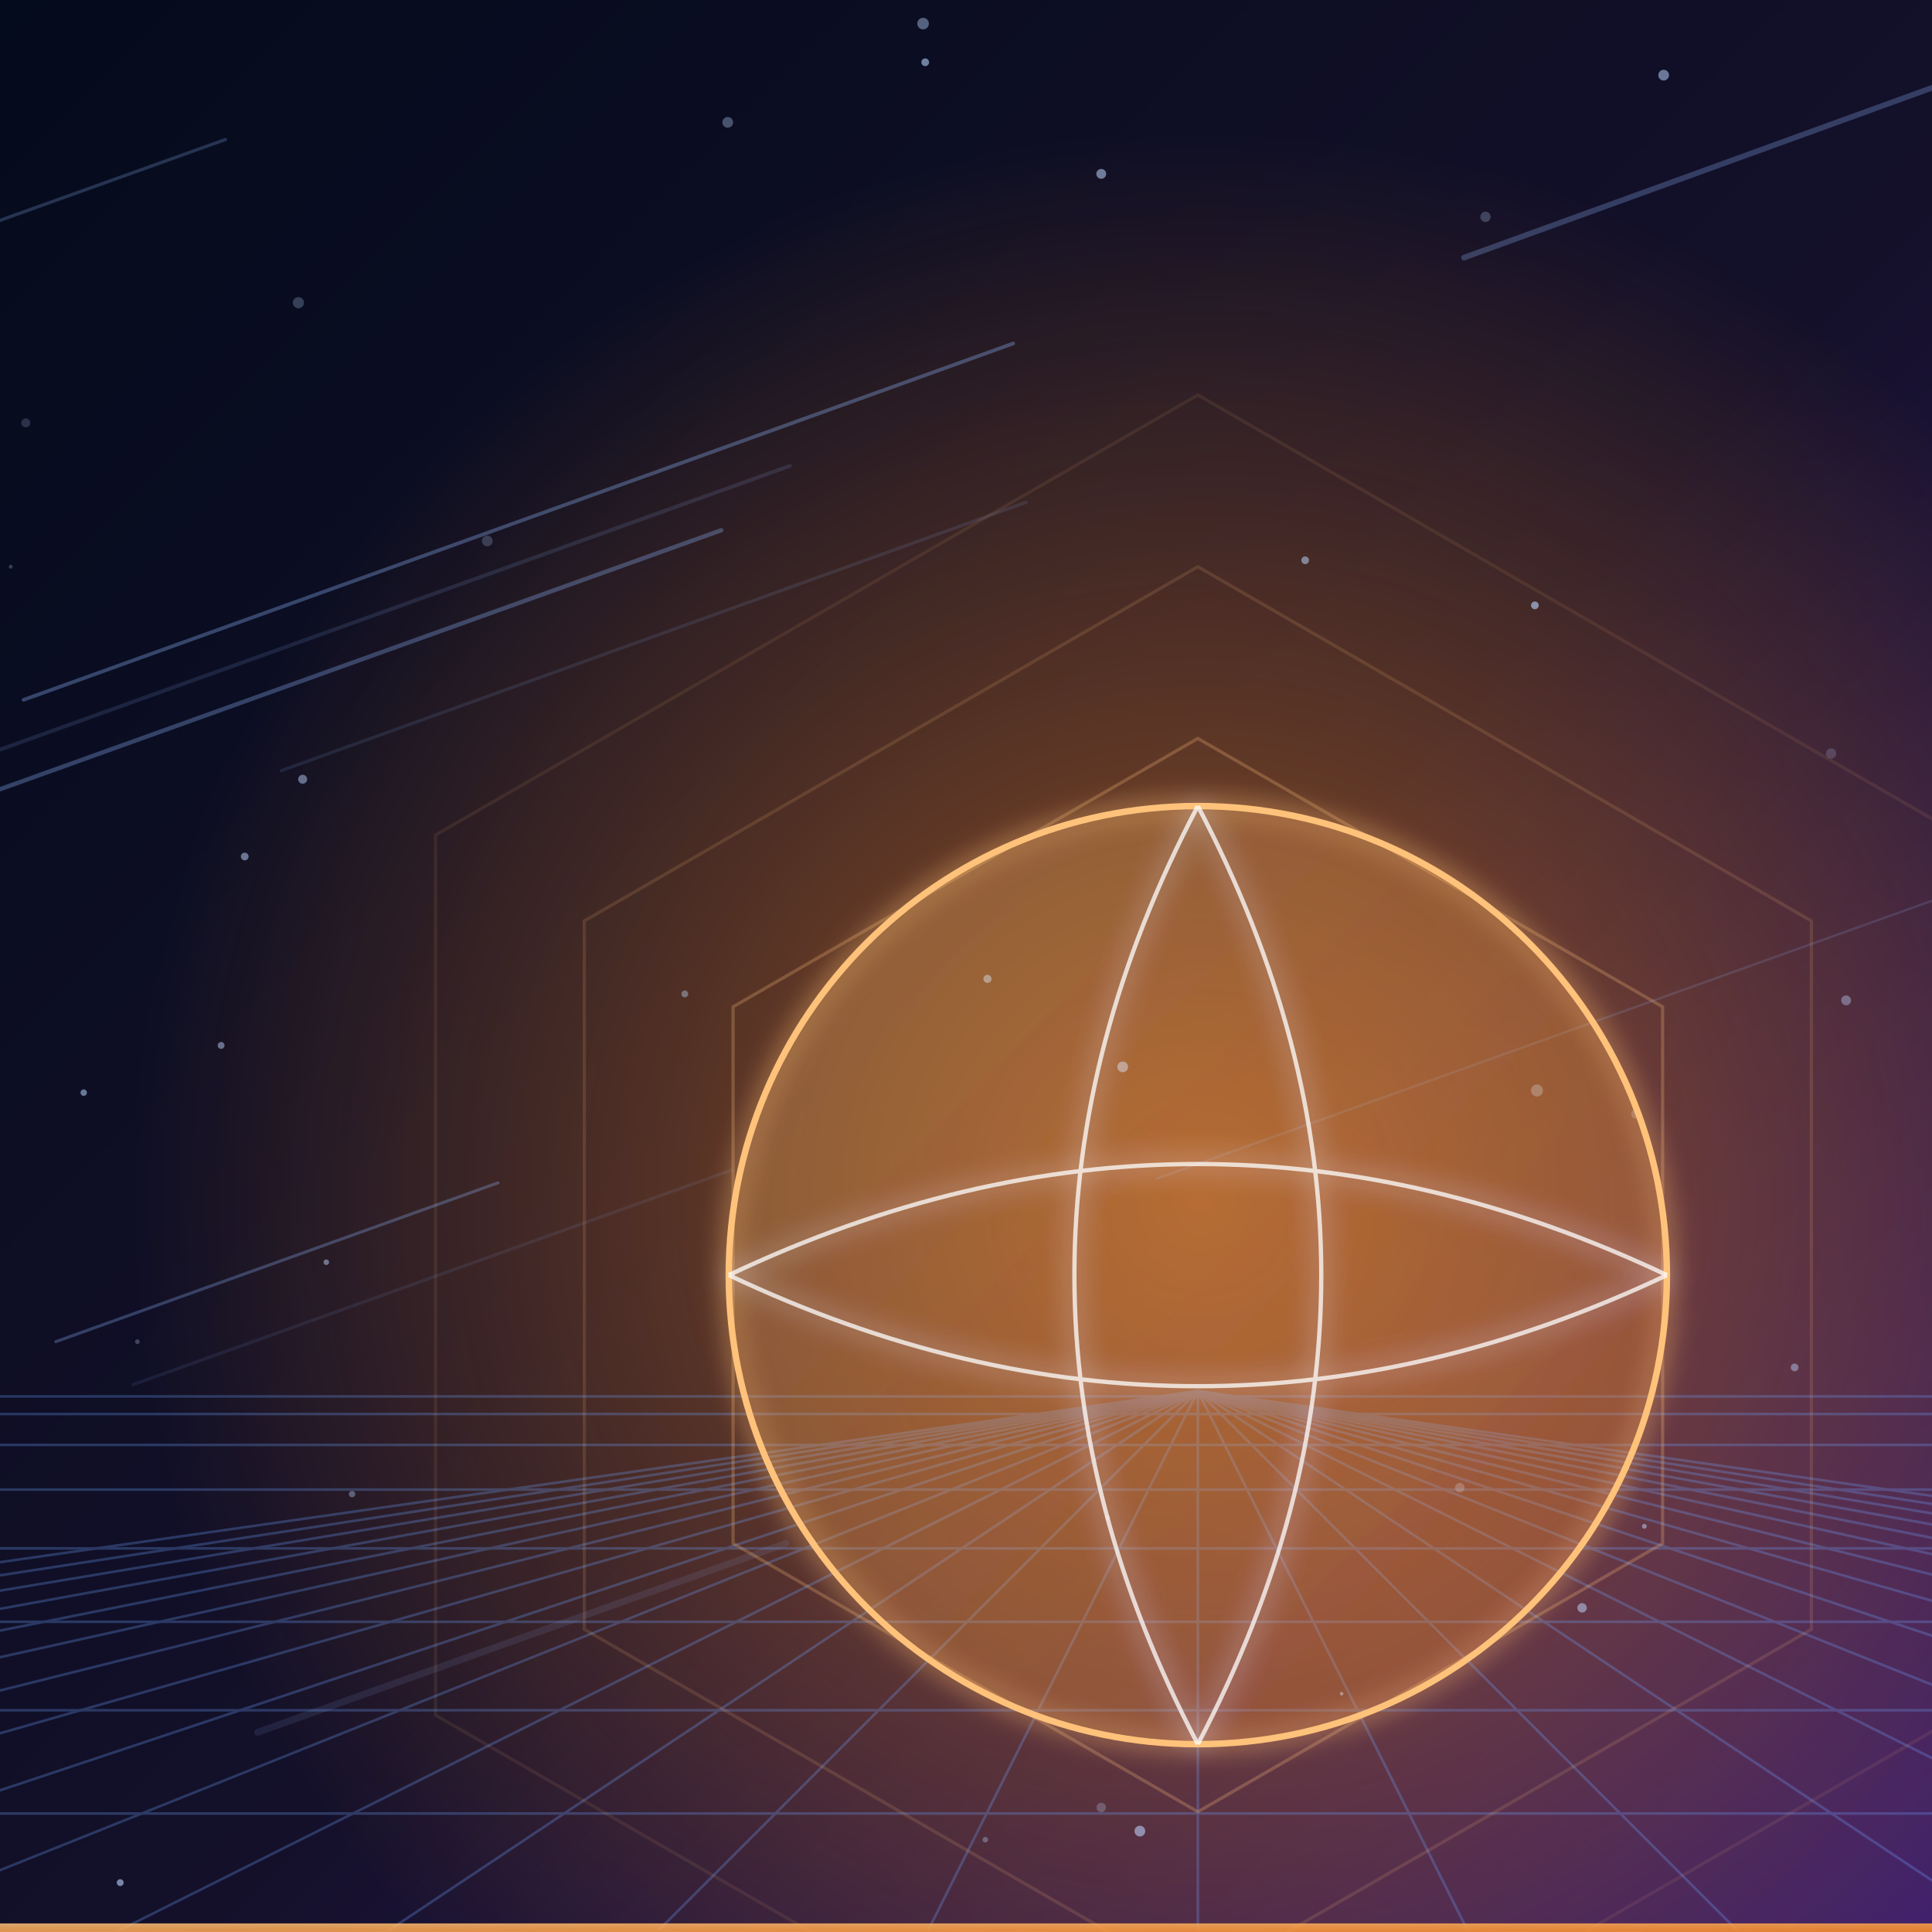
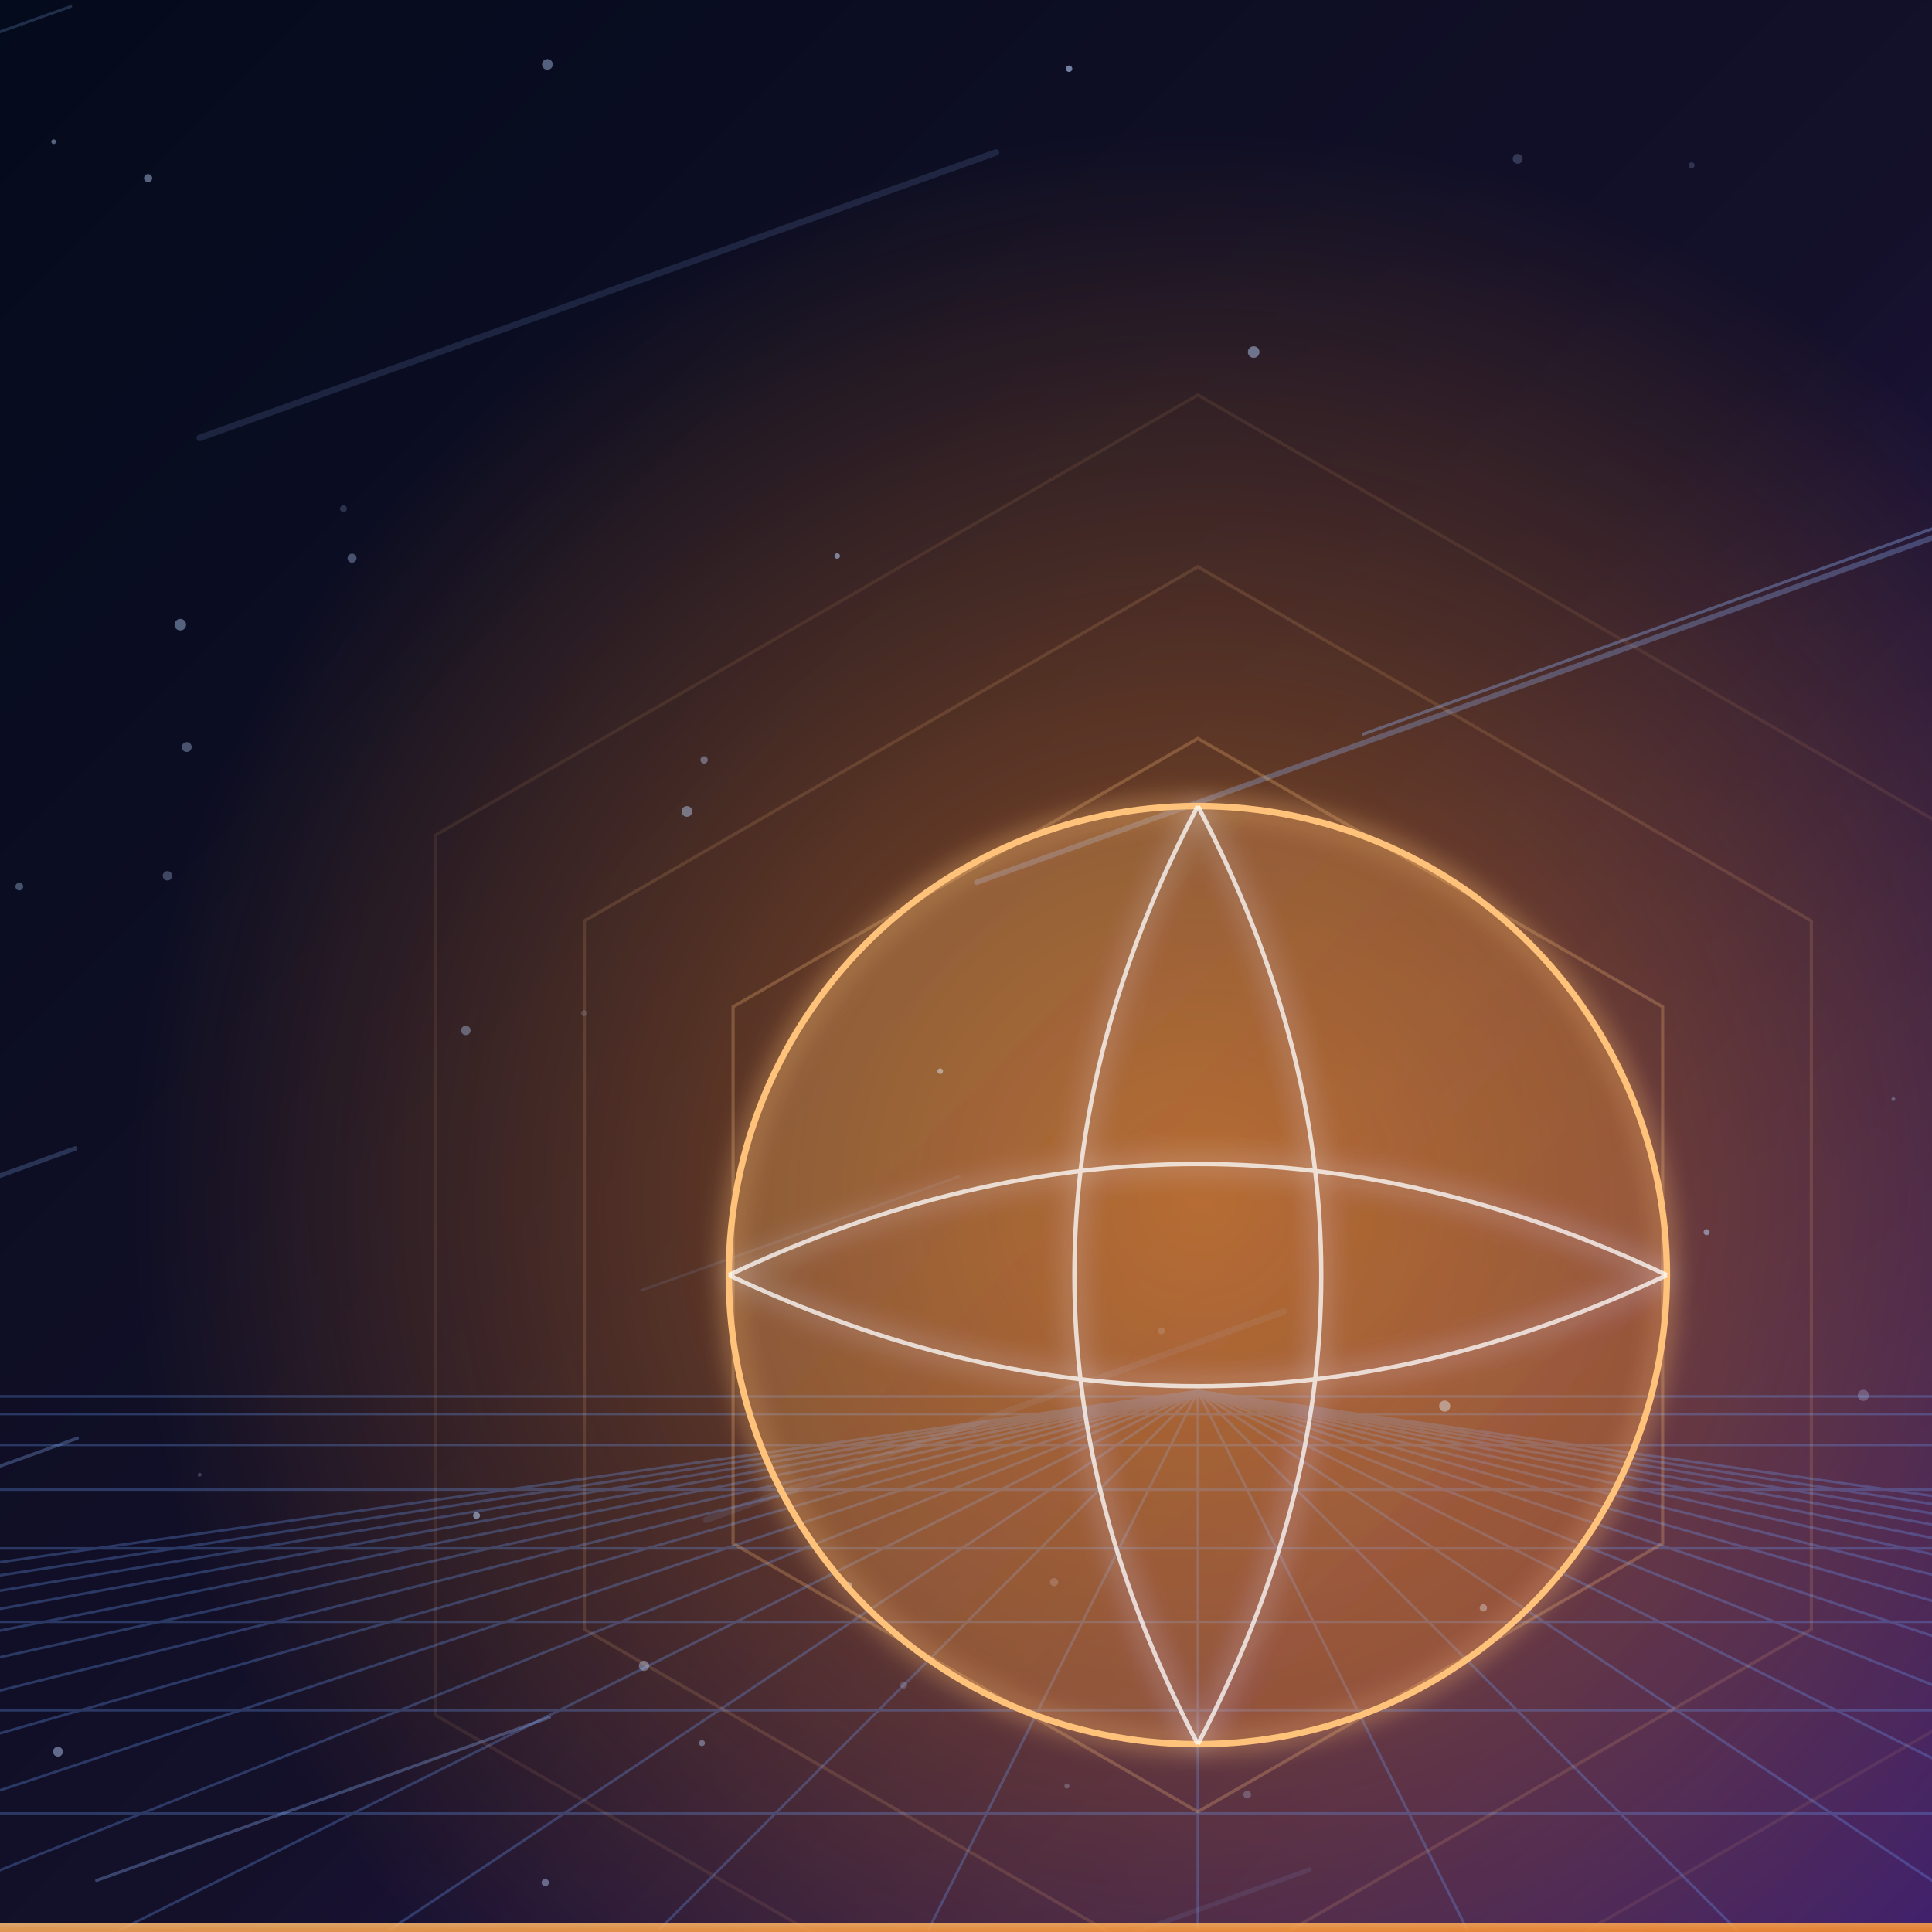
<svg xmlns="http://www.w3.org/2000/svg" viewBox="0 0 900 900" width="900" height="900" preserveAspectRatio="xMidYMid slice">
  <defs>
    <linearGradient id="bg" x1="0" y1="0" x2="1" y2="1">
      <stop offset="0" stop-color="#040b1c" />
      <stop offset=".55" stop-color="#14102a" />
      <stop offset="1" stop-color="#3d1f6e" />
    </linearGradient>
    <radialGradient id="halo" cx="0.62" cy="0.62" r="0.55">
      <stop offset="0" stop-color="#ff8a1f" stop-opacity=".55" />
      <stop offset="1" stop-color="#ff8a1f" stop-opacity="0" />
    </radialGradient>
    <linearGradient id="shape" x1="0" y1="0" x2="1" y2="1">
      <stop offset="0" stop-color="#ffc27a" />
      <stop offset="1" stop-color="#ff8a1f" />
    </linearGradient>
    <linearGradient id="fade" x1="0" y1="0" x2="0" y2="1">
      <stop offset="0" stop-color="#fff" stop-opacity="0" />
      <stop offset=".35" stop-color="#fff" stop-opacity="1" />
    </linearGradient>
    <mask id="fadeUp">
      <rect width="900" height="900" fill="url(#fade)" />
    </mask>
    <filter id="glow" x="-30%" y="-30%" width="160%" height="160%">
      <feGaussianBlur stdDeviation="6" result="b" />
      <feMerge>
        <feMergeNode in="b" />
        <feMergeNode in="SourceGraphic" />
      </feMerge>
    </filter>
  </defs>
  <rect width="900" height="900" fill="url(#bg)" />
  <rect width="900" height="900" fill="url(#halo)" />
  <g stroke="#6aa3ff" stroke-width="1.2" opacity=".28" mask="url(#fadeUp)">
    <line x1="558" y1="648" x2="-1206" y2="900" />
    <line x1="558" y1="648" x2="-1080" y2="900" />
    <line x1="558" y1="648" x2="-954" y2="900" />
    <line x1="558" y1="648" x2="-828" y2="900" />
    <line x1="558" y1="648" x2="-702" y2="900" />
    <line x1="558" y1="648" x2="-576" y2="900" />
    <line x1="558" y1="648" x2="-450" y2="900" />
    <line x1="558" y1="648" x2="-324" y2="900" />
    <line x1="558" y1="648" x2="-198" y2="900" />
    <line x1="558" y1="648" x2="-72" y2="900" />
    <line x1="558" y1="648" x2="54" y2="900" />
    <line x1="558" y1="648" x2="180" y2="900" />
    <line x1="558" y1="648" x2="306" y2="900" />
    <line x1="558" y1="648" x2="432" y2="900" />
    <line x1="558" y1="648" x2="558" y2="900" />
    <line x1="558" y1="648" x2="684" y2="900" />
    <line x1="558" y1="648" x2="810" y2="900" />
    <line x1="558" y1="648" x2="936" y2="900" />
    <line x1="558" y1="648" x2="1062" y2="900" />
    <line x1="558" y1="648" x2="1188" y2="900" />
    <line x1="558" y1="648" x2="1314" y2="900" />
    <line x1="558" y1="648" x2="1440" y2="900" />
    <line x1="558" y1="648" x2="1566" y2="900" />
    <line x1="558" y1="648" x2="1692" y2="900" />
    <line x1="558" y1="648" x2="1818" y2="900" />
    <line x1="558" y1="648" x2="1944" y2="900" />
    <line x1="558" y1="648" x2="2070" y2="900" />
    <line x1="558" y1="648" x2="2196" y2="900" />
    <line x1="558" y1="648" x2="2322" y2="900" />
    <line x1="0" y1="650.5" x2="900" y2="650.5" />
    <line x1="0" y1="658.7" x2="900" y2="658.7" />
    <line x1="0" y1="673.1" x2="900" y2="673.1" />
    <line x1="0" y1="693.9" x2="900" y2="693.9" />
    <line x1="0" y1="721.3" x2="900" y2="721.3" />
    <line x1="0" y1="755.5" x2="900" y2="755.5" />
    <line x1="0" y1="796.7" x2="900" y2="796.7" />
    <line x1="0" y1="844.8" x2="900" y2="844.8" />
    <line x1="0" y1="900.0" x2="900" y2="900.0" />
  </g>
-   <line x1="341" y1="545" x2="62" y2="645" stroke="#8fb8ff" stroke-width="1.5" stroke-linecap="round" opacity="0.09" />
-   <line x1="232" y1="551" x2="26" y2="625" stroke="#8fb8ff" stroke-width="1.4" stroke-linecap="round" opacity="0.29" />
-   <line x1="919" y1="34" x2="682" y2="120" stroke="#8fb8ff" stroke-width="2.6" stroke-linecap="round" opacity="0.27" />
-   <line x1="924" y1="411" x2="539" y2="549" stroke="#8fb8ff" stroke-width="1.1" stroke-linecap="round" opacity="0.16" />
-   <line x1="105" y1="65" x2="-146" y2="155" stroke="#8fb8ff" stroke-width="1.5" stroke-linecap="round" opacity="0.23" />
-   <line x1="472" y1="160" x2="11" y2="326" stroke="#8fb8ff" stroke-width="1.7" stroke-linecap="round" opacity="0.33" />
-   <line x1="336" y1="247" x2="-65" y2="391" stroke="#8fb8ff" stroke-width="2.0" stroke-linecap="round" opacity="0.31" />
-   <line x1="366" y1="719" x2="120" y2="807" stroke="#8fb8ff" stroke-width="3.2" stroke-linecap="round" opacity="0.11" />
-   <line x1="368" y1="217" x2="-147" y2="402" stroke="#8fb8ff" stroke-width="1.8" stroke-linecap="round" opacity="0.14" />
-   <line x1="478" y1="234" x2="131" y2="359" stroke="#8fb8ff" stroke-width="1.5" stroke-linecap="round" opacity="0.12" />
-   <circle cx="164" cy="696" r="1.5" fill="#bcd6ff" opacity="0.37" />
-   <circle cx="339" cy="57" r="2.5" fill="#bcd6ff" opacity="0.34" />
-   <circle cx="680" cy="693" r="2.2" fill="#bcd6ff" opacity="0.32" />
-   <circle cx="516" cy="707" r="1.2" fill="#bcd6ff" opacity="0.30" />
-   <circle cx="5" cy="264" r="0.9" fill="#bcd6ff" opacity="0.25" />
-   <circle cx="531" cy="853" r="2.5" fill="#bcd6ff" opacity="0.57" />
-   <circle cx="141" cy="363" r="2.1" fill="#bcd6ff" opacity="0.47" />
-   <circle cx="56" cy="877" r="1.6" fill="#bcd6ff" opacity="0.60" />
-   <circle cx="737" cy="749" r="2.2" fill="#bcd6ff" opacity="0.52" />
-   <circle cx="608" cy="261" r="1.8" fill="#bcd6ff" opacity="0.52" />
-   <circle cx="430" cy="11" r="2.7" fill="#bcd6ff" opacity="0.42" />
-   <circle cx="39" cy="509" r="1.5" fill="#bcd6ff" opacity="0.52" />
-   <circle cx="114" cy="399" r="1.8" fill="#bcd6ff" opacity="0.51" />
-   <circle cx="625" cy="789" r="0.8" fill="#bcd6ff" opacity="0.60" />
-   <circle cx="12" cy="197" r="2.1" fill="#bcd6ff" opacity="0.19" />
-   <circle cx="853" cy="351" r="2.4" fill="#bcd6ff" opacity="0.19" />
-   <circle cx="139" cy="141" r="2.6" fill="#bcd6ff" opacity="0.25" />
-   <circle cx="103" cy="487" r="1.6" fill="#bcd6ff" opacity="0.48" />
-   <circle cx="836" cy="637" r="1.8" fill="#bcd6ff" opacity="0.44" />
-   <circle cx="152" cy="588" r="1.3" fill="#bcd6ff" opacity="0.48" />
-   <circle cx="460" cy="456" r="1.9" fill="#bcd6ff" opacity="0.55" />
-   <circle cx="860" cy="466" r="2.3" fill="#bcd6ff" opacity="0.39" />
-   <circle cx="715" cy="282" r="1.8" fill="#bcd6ff" opacity="0.60" />
-   <circle cx="523" cy="497" r="2.5" fill="#bcd6ff" opacity="0.60" />
-   <circle cx="775" cy="35" r="2.5" fill="#bcd6ff" opacity="0.52" />
-   <circle cx="431" cy="29" r="1.8" fill="#bcd6ff" opacity="0.57" />
-   <circle cx="762" cy="519" r="2.1" fill="#bcd6ff" opacity="0.30" />
-   <circle cx="64" cy="625" r="1.1" fill="#bcd6ff" opacity="0.27" />
-   <circle cx="692" cy="101" r="2.4" fill="#bcd6ff" opacity="0.25" />
-   <circle cx="513" cy="842" r="2.2" fill="#bcd6ff" opacity="0.26" />
-   <circle cx="459" cy="857" r="1.3" fill="#bcd6ff" opacity="0.33" />
-   <circle cx="716" cy="508" r="2.8" fill="#bcd6ff" opacity="0.37" />
-   <circle cx="766" cy="711" r="1.1" fill="#bcd6ff" opacity="0.52" />
-   <circle cx="513" cy="81" r="2.3" fill="#bcd6ff" opacity="0.54" />
-   <circle cx="319" cy="463" r="1.6" fill="#bcd6ff" opacity="0.40" />
-   <circle cx="227" cy="252" r="2.5" fill="#bcd6ff" opacity="0.22" />
+   <line x1="33" y1="3" x2="-285" y2="117" stroke="#8fb8ff" stroke-width="1.3" stroke-linecap="round" opacity="0.20" />
+   <line x1="901" y1="246" x2="635" y2="342" stroke="#8fb8ff" stroke-width="1.4" stroke-linecap="round" opacity="0.35" />
+   <line x1="921" y1="243" x2="455" y2="411" stroke="#8fb8ff" stroke-width="2.5" stroke-linecap="round" opacity="0.30" />
+   <line x1="36" y1="670" x2="-397" y2="826" stroke="#8fb8ff" stroke-width="1.5" stroke-linecap="round" opacity="0.29" />
+   <line x1="256" y1="800" x2="45" y2="876" stroke="#8fb8ff" stroke-width="1.4" stroke-linecap="round" opacity="0.32" />
+   <line x1="447" y1="548" x2="299" y2="601" stroke="#8fb8ff" stroke-width="1.2" stroke-linecap="round" opacity="0.12" />
+   <line x1="598" y1="611" x2="329" y2="708" stroke="#8fb8ff" stroke-width="3.0" stroke-linecap="round" opacity="0.11" />
+   <line x1="610" y1="871" x2="257" y2="998" stroke="#8fb8ff" stroke-width="2.2" stroke-linecap="round" opacity="0.10" />
+   <line x1="35" y1="535" x2="-189" y2="616" stroke="#8fb8ff" stroke-width="2.1" stroke-linecap="round" opacity="0.22" />
+   <line x1="464" y1="71" x2="93" y2="204" stroke="#8fb8ff" stroke-width="3.0" stroke-linecap="round" opacity="0.14" />
+   <circle cx="421" cy="785" r="1.6" fill="#bcd6ff" opacity="0.23" />
+   <circle cx="164" cy="260" r="2.1" fill="#bcd6ff" opacity="0.34" />
+   <circle cx="78" cy="408" r="2.2" fill="#bcd6ff" opacity="0.29" />
+   <circle cx="491" cy="737" r="1.9" fill="#bcd6ff" opacity="0.24" />
+   <circle cx="497" cy="832" r="1.2" fill="#bcd6ff" opacity="0.26" />
+   <circle cx="320" cy="378" r="2.5" fill="#bcd6ff" opacity="0.44" />
+   <circle cx="27" cy="816" r="2.3" fill="#bcd6ff" opacity="0.46" />
+   <circle cx="93" cy="687" r="0.9" fill="#bcd6ff" opacity="0.24" />
+   <circle cx="438" cy="499" r="1.3" fill="#bcd6ff" opacity="0.61" />
+   <circle cx="788" cy="77" r="1.4" fill="#bcd6ff" opacity="0.18" />
+   <circle cx="673" cy="655" r="2.6" fill="#bcd6ff" opacity="0.59" />
+   <circle cx="272" cy="472" r="1.4" fill="#bcd6ff" opacity="0.17" />
+   <circle cx="498" cy="32" r="1.5" fill="#bcd6ff" opacity="0.57" />
+   <circle cx="254" cy="877" r="1.7" fill="#bcd6ff" opacity="0.43" />
+   <circle cx="160" cy="237" r="1.6" fill="#bcd6ff" opacity="0.19" />
+   <circle cx="584" cy="164" r="2.7" fill="#bcd6ff" opacity="0.47" />
+   <circle cx="300" cy="776" r="2.4" fill="#bcd6ff" opacity="0.40" />
+   <circle cx="69" cy="83" r="1.9" fill="#bcd6ff" opacity="0.43" />
+   <circle cx="87" cy="348" r="2.3" fill="#bcd6ff" opacity="0.35" />
+   <circle cx="390" cy="259" r="1.3" fill="#bcd6ff" opacity="0.53" />
+   <circle cx="84" cy="291" r="2.7" fill="#bcd6ff" opacity="0.42" />
+   <circle cx="255" cy="30" r="2.5" fill="#bcd6ff" opacity="0.42" />
+   <circle cx="707" cy="74" r="2.3" fill="#bcd6ff" opacity="0.21" />
+   <circle cx="328" cy="354" r="1.7" fill="#bcd6ff" opacity="0.39" />
+   <circle cx="795" cy="574" r="1.4" fill="#bcd6ff" opacity="0.50" />
+   <circle cx="395" cy="739" r="2.1" fill="#bcd6ff" opacity="0.60" />
+   <circle cx="217" cy="480" r="2.2" fill="#bcd6ff" opacity="0.37" />
+   <circle cx="882" cy="512" r="0.9" fill="#bcd6ff" opacity="0.31" />
+   <circle cx="327" cy="812" r="1.4" fill="#bcd6ff" opacity="0.41" />
+   <circle cx="691" cy="749" r="1.7" fill="#bcd6ff" opacity="0.50" />
+   <circle cx="868" cy="650" r="2.6" fill="#bcd6ff" opacity="0.28" />
+   <circle cx="25" cy="66" r="1.1" fill="#bcd6ff" opacity="0.44" />
+   <circle cx="9" cy="413" r="1.8" fill="#bcd6ff" opacity="0.34" />
+   <circle cx="581" cy="836" r="1.8" fill="#bcd6ff" opacity="0.25" />
+   <circle cx="222" cy="706" r="1.6" fill="#bcd6ff" opacity="0.55" />
+   <circle cx="541" cy="620" r="1.6" fill="#bcd6ff" opacity="0.20" />
  <g opacity=".9">
    <polygon points="774.5,719.0 558.0,844.0 341.5,719.0 341.5,469.0 558.0,344.0 774.5,469.0" fill="none" stroke="#ffc27a" stroke-width="1.5" opacity="0.28" />
    <polygon points="843.8,759.0 558.0,924.0 272.2,759.0 272.2,429.0 558.0,264.0 843.8,429.0" fill="none" stroke="#ffc27a" stroke-width="1.5" opacity="0.16" />
    <polygon points="913.1,799.0 558.0,1004.0 202.9,799.0 202.9,389.0 558.0,184.0 913.1,389.0" fill="none" stroke="#ffc27a" stroke-width="1.5" opacity="0.1" />
  </g>
  <g filter="url(#glow)">
    <circle cx="558" cy="594" r="218.5" fill="url(#shape)" fill-opacity=".16" stroke="#ffc27a" stroke-width="3" />
    <g fill="none" stroke="#ffffff" stroke-width="2" opacity=".75">
      <path d="M339.5 594 Q558 490.5 776.5 594" />
      <path d="M339.5 594 Q558 697.5 776.5 594" />
      <path d="M558 375.5 Q443 594 558 812.5" />
      <path d="M558 375.5 Q673 594 558 812.5" />
    </g>
  </g>
  <rect y="896" width="900" height="4" fill="url(#shape)" opacity=".85" />
</svg>
